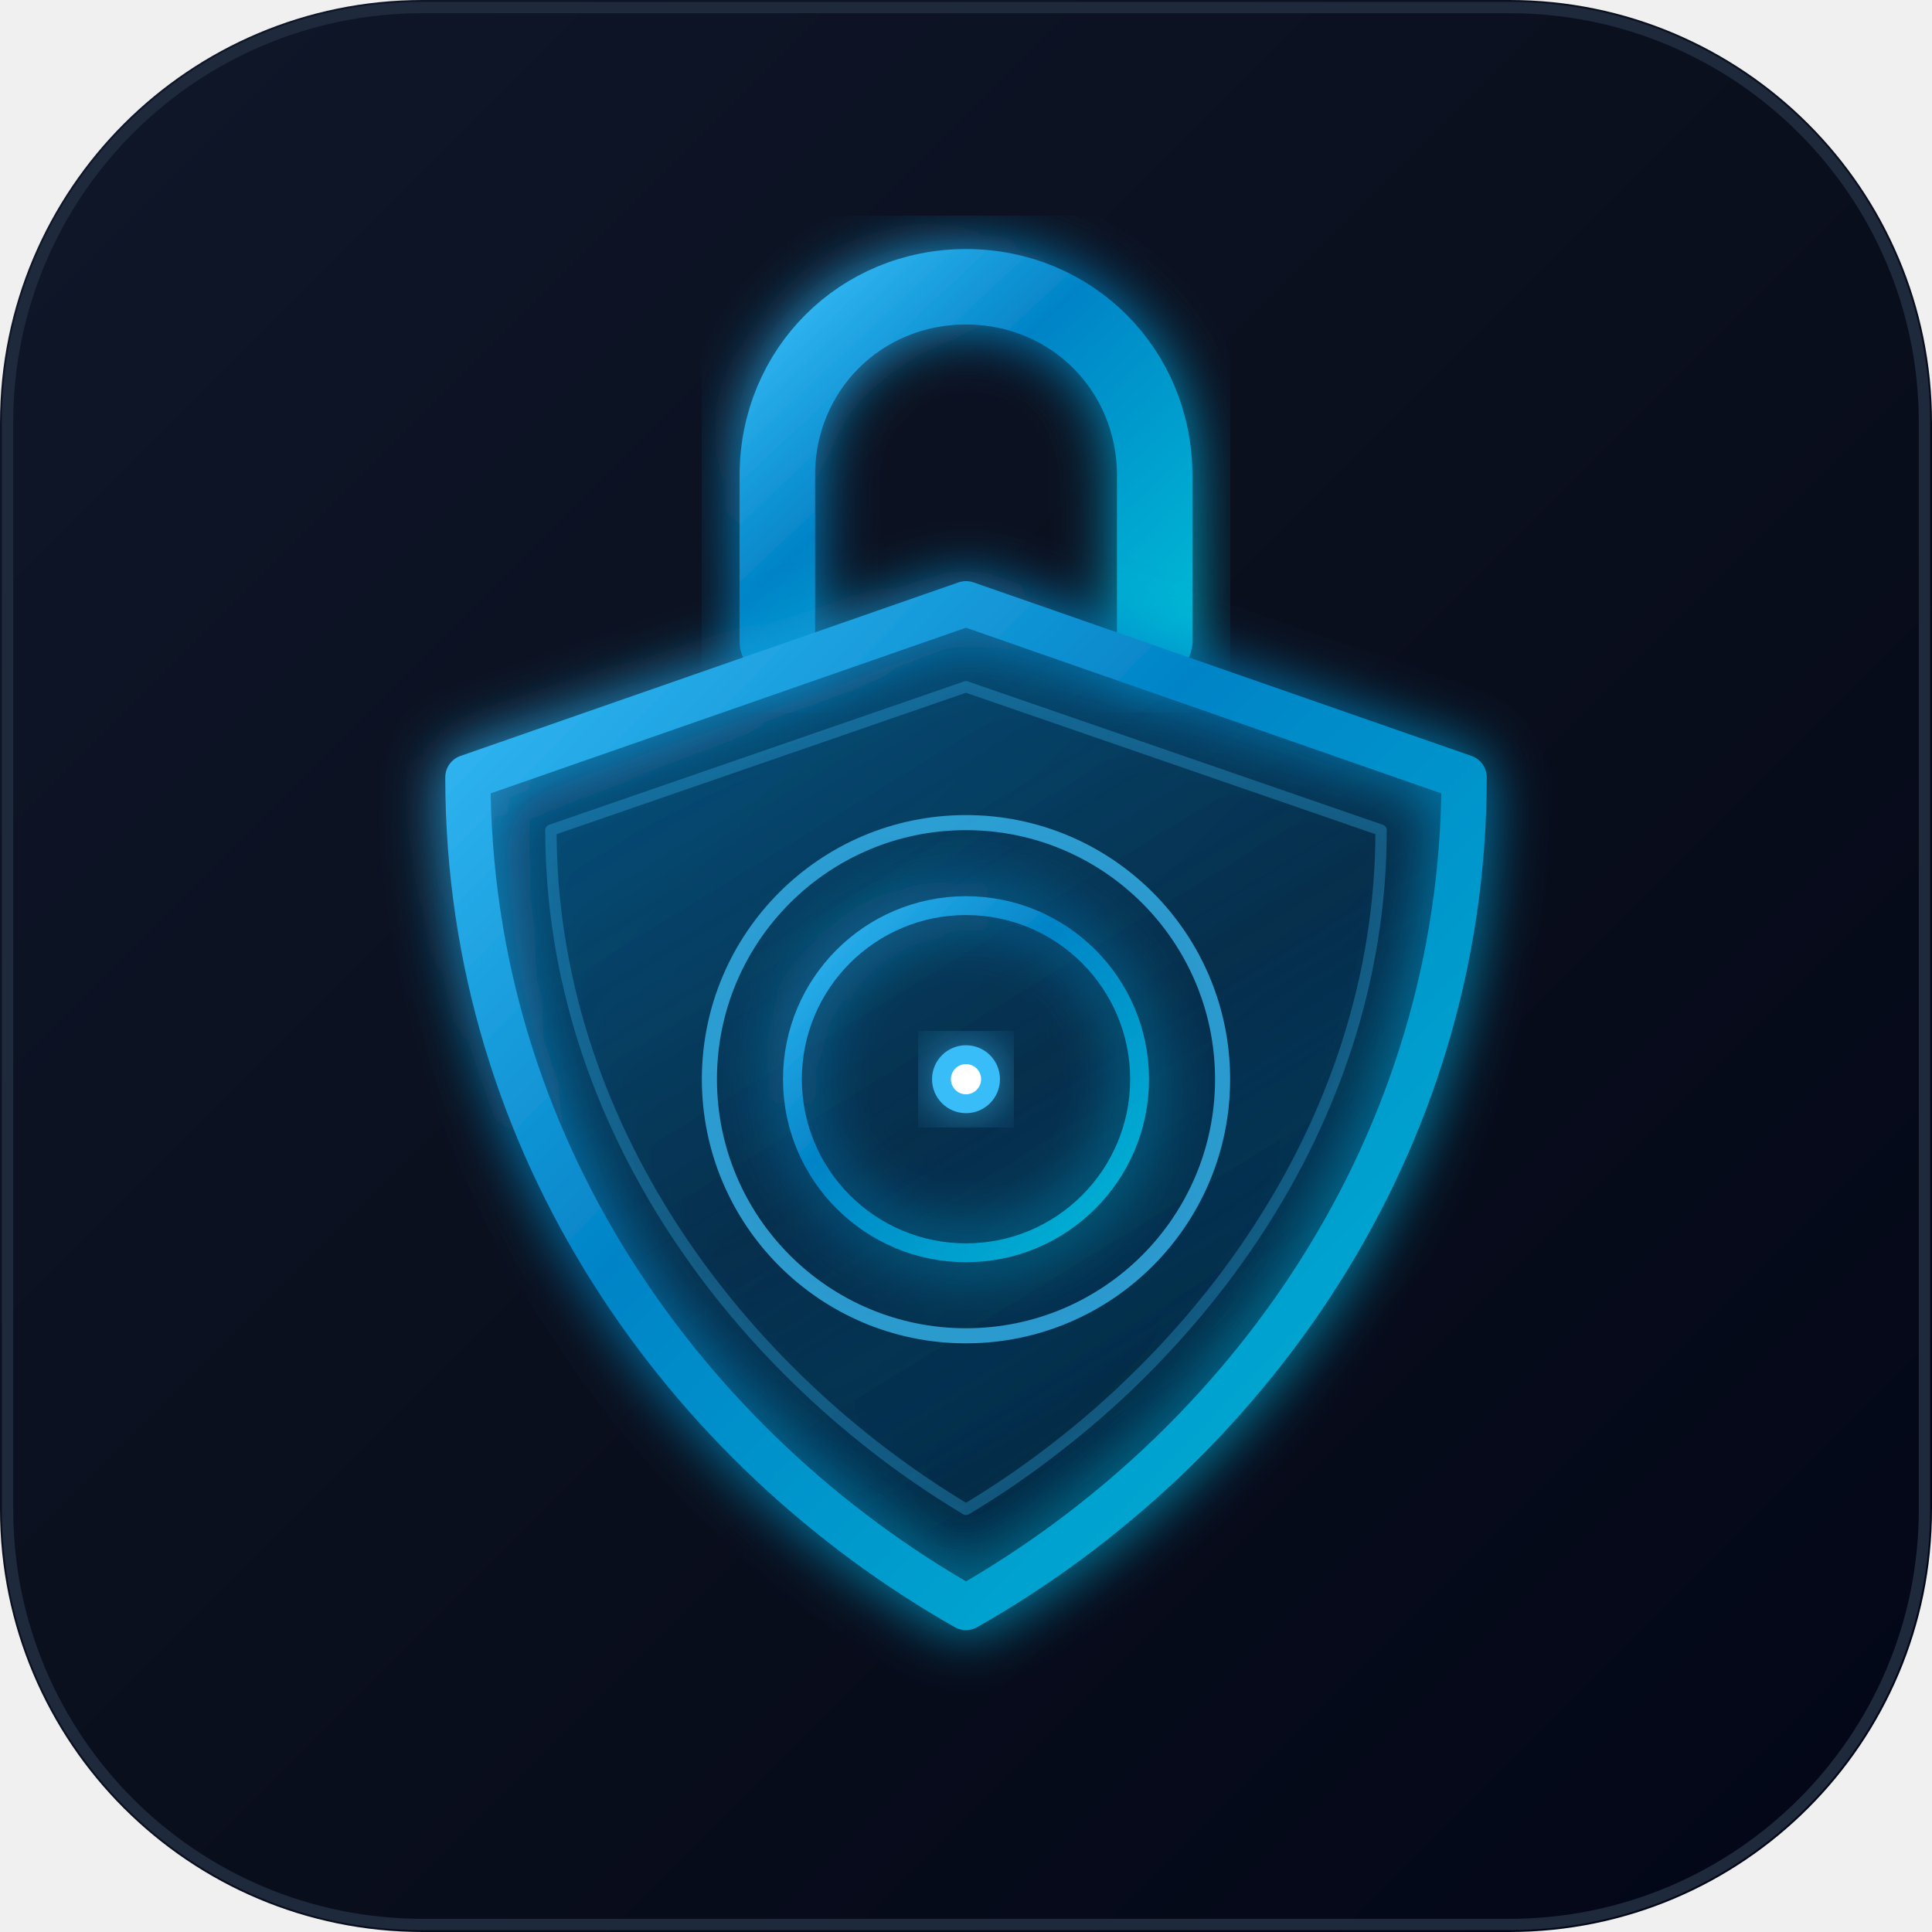
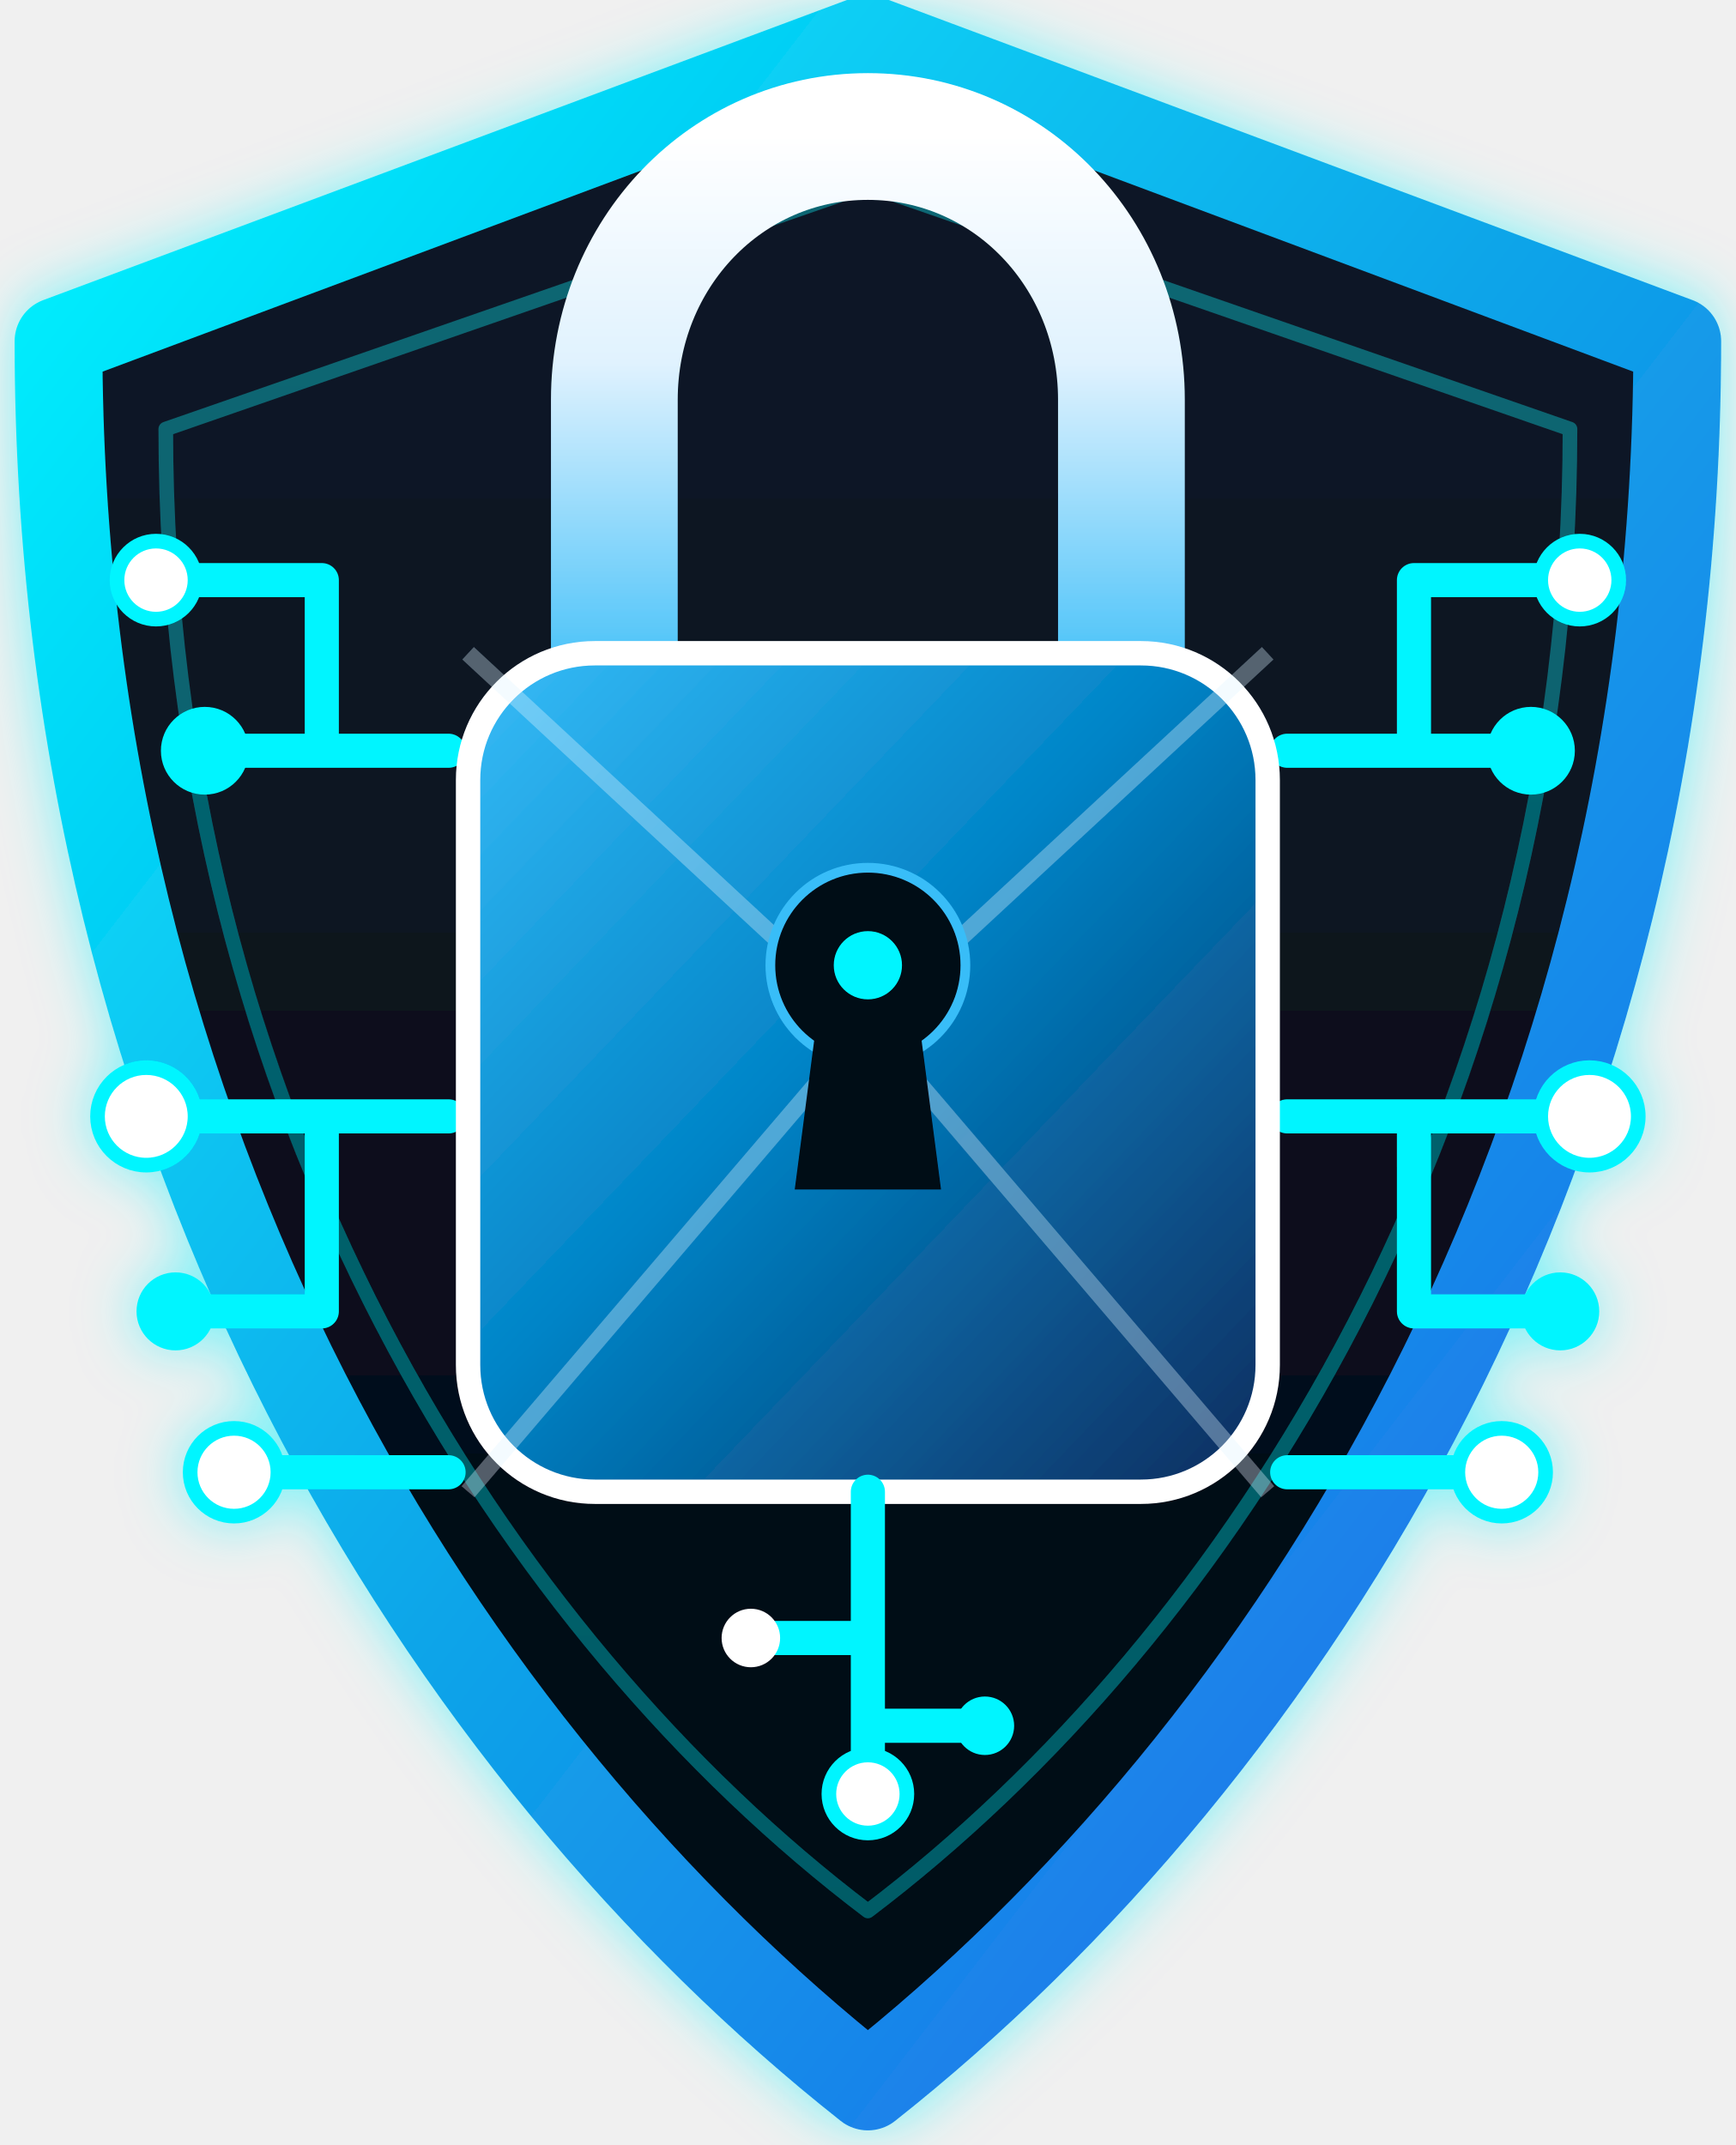
- <svg xmlns="http://www.w3.org/2000/svg" viewBox="0 0 512 512" width="100%" height="100%">
+ <svg xmlns="http://www.w3.org/2000/svg" viewBox="78 36 356 440" width="100%" height="100%">
  <defs>
-     <linearGradient id="bgGrad" x1="0%" y1="0%" x2="100%" y2="100%">
-       <stop offset="0%" stop-color="#0f172a" />
-       <stop offset="50%" stop-color="#0a0f1d" />
-       <stop offset="100%" stop-color="#020617" />
+     <linearGradient id="shieldBorder" x1="0%" y1="0%" x2="100%" y2="100%">
+       <stop offset="0%" stop-color="#00f5ff" />
+       <stop offset="50%" stop-color="#0ea5e9" />
+       <stop offset="100%" stop-color="#2563eb" />
    </linearGradient>
-     <linearGradient id="shieldGrad" x1="20%" y1="0%" x2="80%" y2="100%">
-       <stop offset="0%" stop-color="#0284c7" stop-opacity="0.35" />
-       <stop offset="50%" stop-color="#0369a1" stop-opacity="0.2" />
-       <stop offset="100%" stop-color="#0f172a" stop-opacity="0.6" />
+     <linearGradient id="shieldBody" x1="50%" y1="0%" x2="50%" y2="100%">
+       <stop offset="0%" stop-color="#0d1b2a" />
+       <stop offset="100%" stop-color="#030712" />
    </linearGradient>
-     <linearGradient id="neonCyan" x1="0%" y1="0%" x2="100%" y2="100%">
+     <linearGradient id="cyberLock" x1="0%" y1="0%" x2="100%" y2="100%">
      <stop offset="0%" stop-color="#38bdf8" />
-       <stop offset="40%" stop-color="#0284c7" />
-       <stop offset="100%" stop-color="#06b6d4" />
+       <stop offset="45%" stop-color="#0284c7" />
+       <stop offset="100%" stop-color="#0f2b5c" />
    </linearGradient>
-     <filter id="neonGlow" x="-20%" y="-20%" width="140%" height="140%">
-       <feGaussianBlur stdDeviation="8" result="blur" />
-       <feComposite in="SourceGraphic" in2="blur" operator="over" />
+     <linearGradient id="shackle" x1="0%" y1="0%" x2="0%" y2="100%">
+       <stop offset="0%" stop-color="#ffffff" />
+       <stop offset="40%" stop-color="#e0f2fe" />
+       <stop offset="100%" stop-color="#38bdf8" />
+     </linearGradient>
+     <filter id="glow" x="-20%" y="-20%" width="140%" height="140%">
+       <feDropShadow dx="0" dy="0" stdDeviation="6" flood-color="#00f5ff" flood-opacity="0.5" />
    </filter>
  </defs>
-   <rect width="512" height="512" rx="112" fill="url(#bgGrad)" />
-   <rect width="508" height="508" x="2" y="2" rx="110" fill="none" stroke="#1e293b" stroke-width="3" />
-   <path d="M 206 170 V 126 C 206 98 228 76 256 76 C 284 76 306 98 306 126 V 170" fill="none" stroke="url(#neonCyan)" stroke-width="20" stroke-linecap="round" filter="url(#neonGlow)" />
-   <path d="M 256 160 L 388 206 C 388 304 330 384 256 426 C 182 384 124 304 124 206 Z" fill="url(#shieldGrad)" stroke="url(#neonCyan)" stroke-width="12" stroke-linejoin="round" filter="url(#neonGlow)" />
-   <path d="M 256 182 L 366 220 C 366 298 316 364 256 400 C 196 364 146 298 146 220 Z" fill="none" stroke="#38bdf8" stroke-opacity="0.3" stroke-width="3" stroke-linejoin="round" />
-   <circle cx="256" cy="286" r="68" fill="none" stroke="#38bdf8" stroke-width="4" stroke-opacity="0.75" />
-   <circle cx="256" cy="286" r="46" fill="none" stroke="url(#neonCyan)" stroke-width="5" filter="url(#neonGlow)" />
-   <line x1="154" y1="286" x2="226" y2="286" stroke="#38bdf8" stroke-width="6" stroke-linecap="round" filter="url(#neonGlow)" />
-   <line x1="286" y1="286" x2="358" y2="286" stroke="#38bdf8" stroke-width="6" stroke-linecap="round" filter="url(#neonGlow)" />
-   <line x1="256" y1="196" x2="256" y2="256" stroke="#38bdf8" stroke-width="6" stroke-linecap="round" filter="url(#neonGlow)" />
-   <line x1="256" y1="316" x2="256" y2="376" stroke="#38bdf8" stroke-width="6" stroke-linecap="round" filter="url(#neonGlow)" />
-   <circle cx="256" cy="286" r="9" fill="#38bdf8" filter="url(#neonGlow)" />
-   <circle cx="256" cy="286" r="4" fill="#ffffff" />
+   <g filter="url(#glow)">
+     <path d="M 256 44 L 422 106 C 422 272 342 396 256 464 C 170 396 90 272 90 106 Z" fill="url(#shieldBody)" stroke="url(#shieldBorder)" stroke-width="18" stroke-linejoin="round" />
+     <path d="M 256 74 L 400 124 C 400 264 330 372 256 428 C 182 372 112 264 112 124 Z" fill="none" stroke="#00f5ff" stroke-opacity="0.35" stroke-width="3" stroke-linejoin="round" />
+     <path d="M 170 190 H 120 M 144 190 V 155 H 110 M 170 265 H 108 M 144 265 V 305 H 114 M 170 338 H 126" fill="none" stroke="#00f5ff" stroke-width="7" stroke-linecap="round" stroke-linejoin="round" />
+     <path d="M 342 190 H 392 M 368 190 V 155 H 402 M 342 265 H 404 M 368 265 V 305 H 398 M 342 338 H 386" fill="none" stroke="#00f5ff" stroke-width="7" stroke-linecap="round" stroke-linejoin="round" />
+     <circle cx="110" cy="155" r="8" fill="#ffffff" stroke="#00f5ff" stroke-width="3" />
+     <circle cx="120" cy="190" r="9" fill="#00f5ff" />
+     <circle cx="108" cy="265" r="10" fill="#ffffff" stroke="#00f5ff" stroke-width="3" />
+     <circle cx="114" cy="305" r="8" fill="#00f5ff" />
+     <circle cx="126" cy="338" r="9" fill="#ffffff" stroke="#00f5ff" stroke-width="3" />
+     <circle cx="402" cy="155" r="8" fill="#ffffff" stroke="#00f5ff" stroke-width="3" />
+     <circle cx="392" cy="190" r="9" fill="#00f5ff" />
+     <circle cx="404" cy="265" r="10" fill="#ffffff" stroke="#00f5ff" stroke-width="3" />
+     <circle cx="398" cy="305" r="8" fill="#00f5ff" />
+     <circle cx="386" cy="338" r="9" fill="#ffffff" stroke="#00f5ff" stroke-width="3" />
+     <path d="M 204 180 V 118 C 204 88 227 64 256 64 C 285 64 308 88 308 118 V 180" fill="none" stroke="url(#shackle)" stroke-width="26" stroke-linecap="round" />
+     <rect x="174" y="170" width="164" height="172" rx="26" fill="url(#cyberLock)" stroke="#ffffff" stroke-width="5" />
+     <path d="M 174 170 L 256 246 L 338 170 M 174 342 L 256 246 L 338 342" fill="none" stroke="#e0f2fe" stroke-opacity="0.35" stroke-width="3.5" />
+     <circle cx="256" cy="234" r="20" fill="#030712" stroke="#38bdf8" stroke-width="2" />
+     <polygon points="247,234 265,234 271,280 241,280" fill="#030712" />
+     <circle cx="256" cy="234" r="7" fill="#00f5ff" />
+     <path d="M 256 342 V 404 M 232 372 H 256 M 256 390 H 280" fill="none" stroke="#00f5ff" stroke-width="7" stroke-linecap="round" />
+     <circle cx="232" cy="372" r="6" fill="#ffffff" />
+     <circle cx="280" cy="390" r="6" fill="#00f5ff" />
+     <circle cx="256" cy="404" r="8" fill="#ffffff" stroke="#00f5ff" stroke-width="3" />
+   </g>
</svg>
